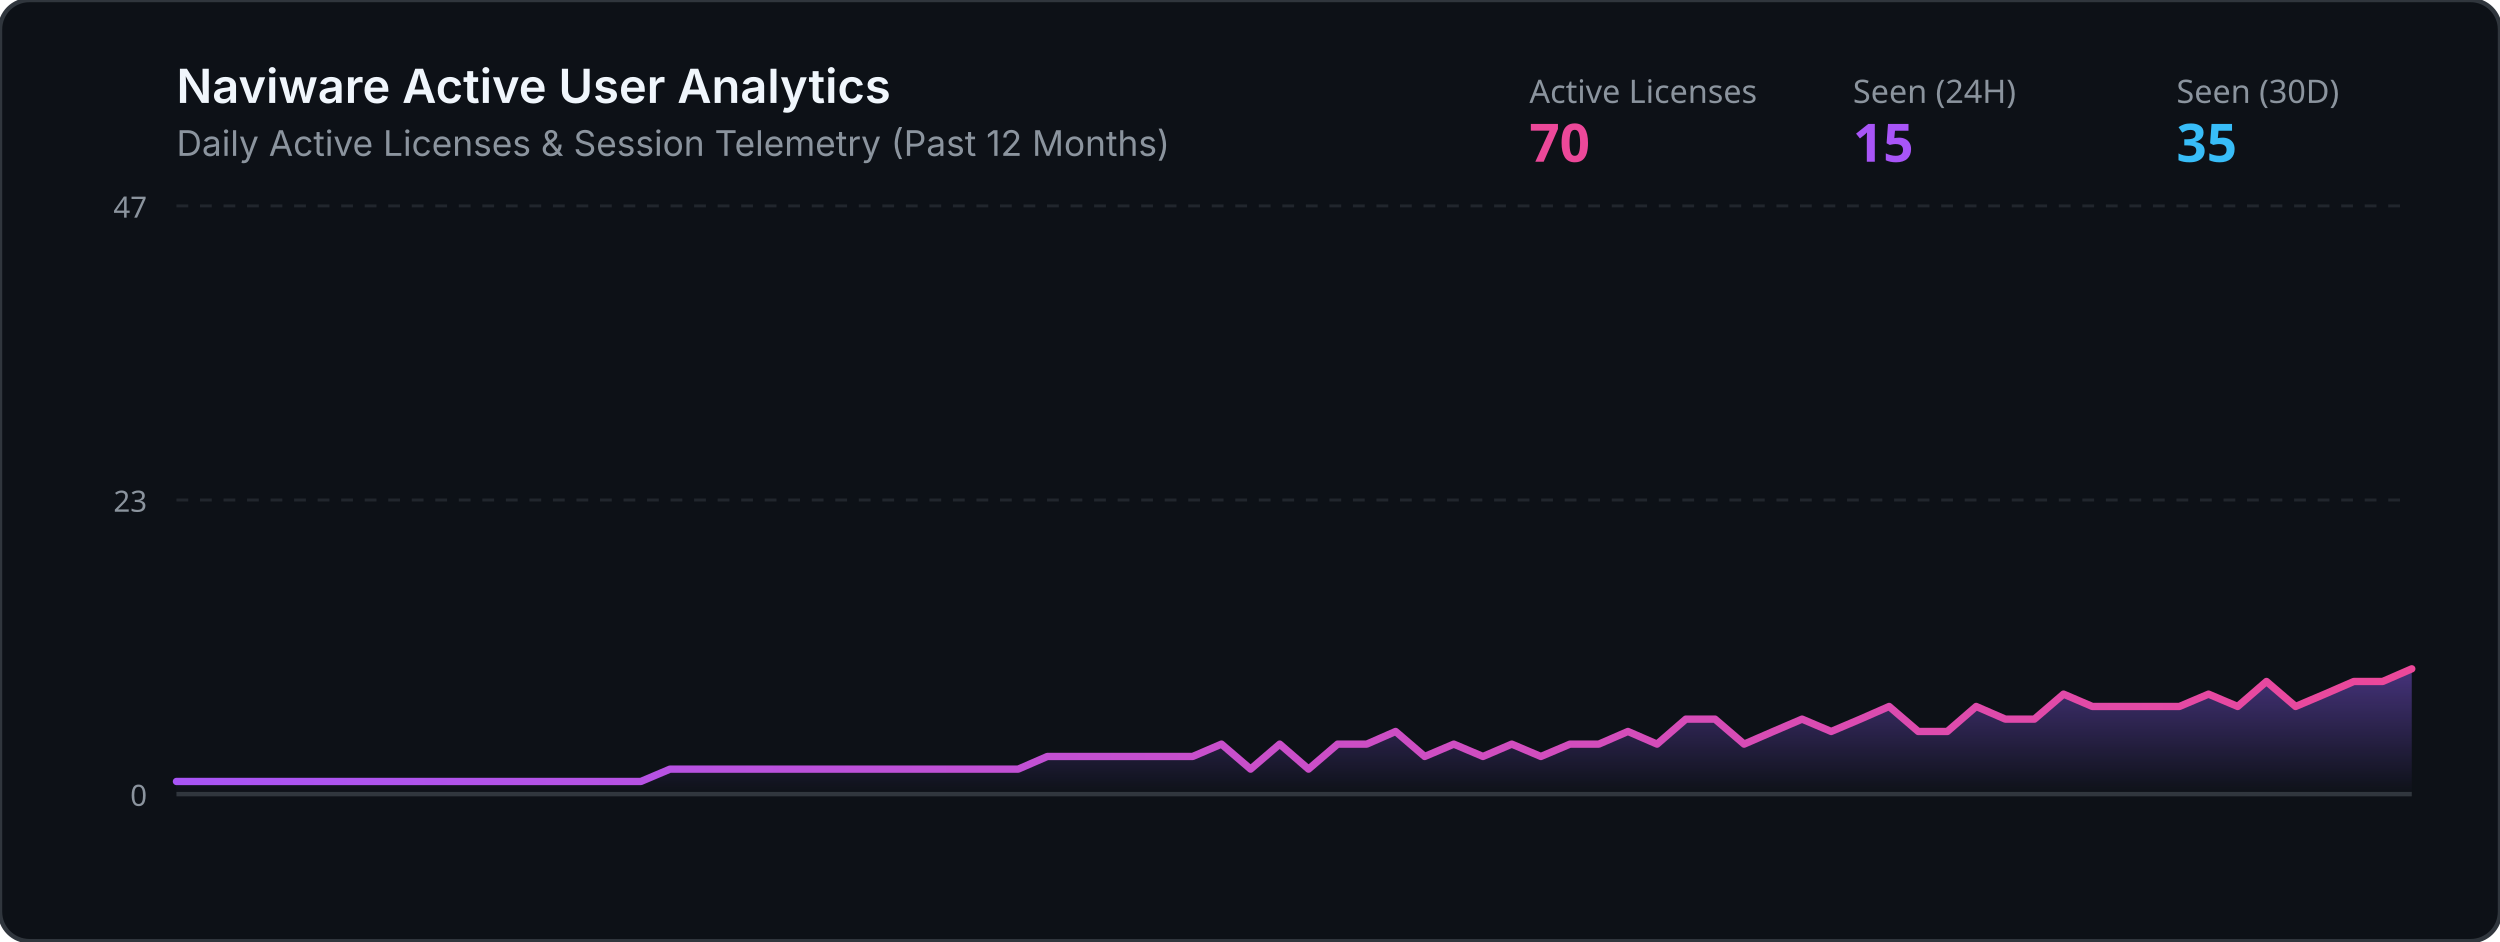
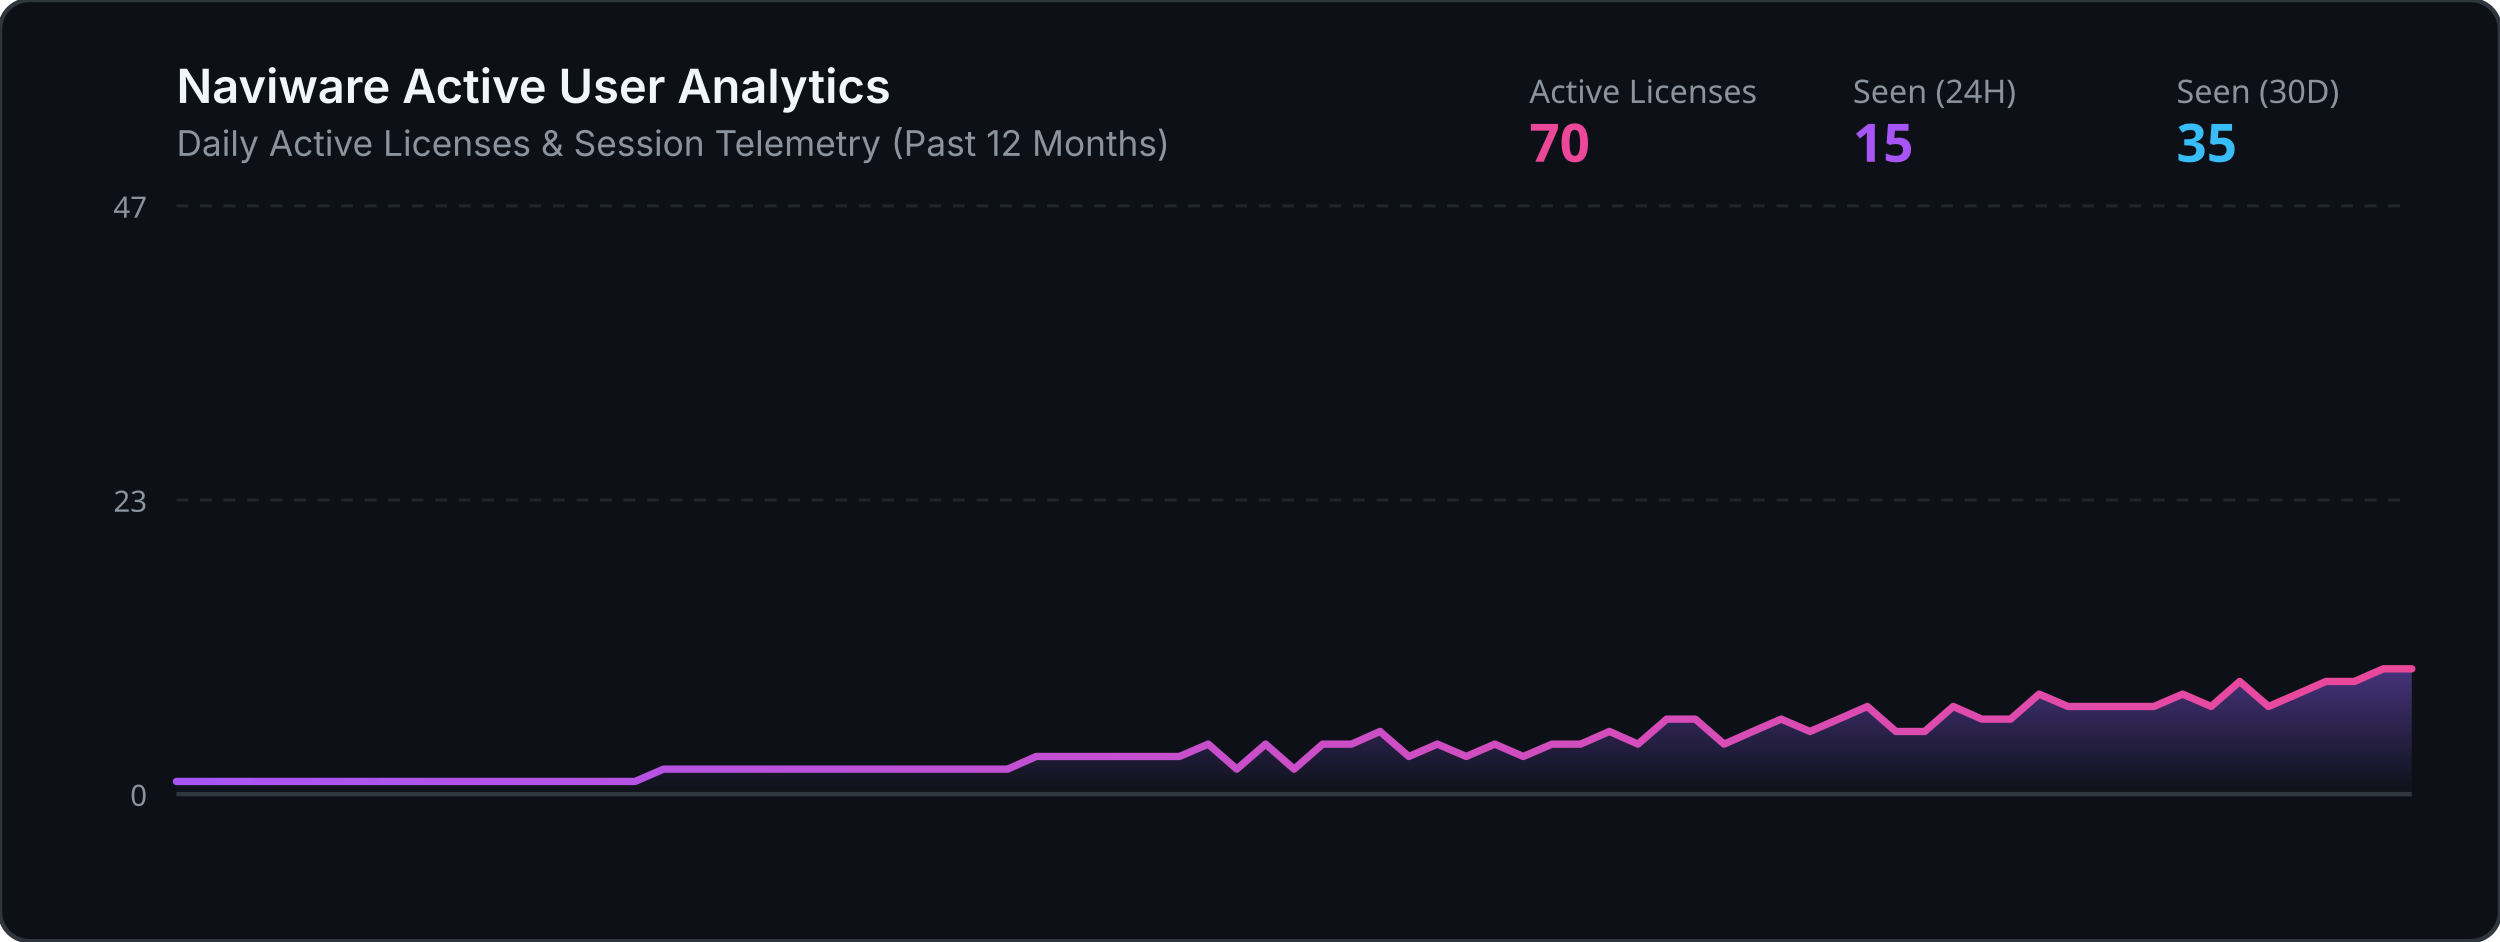
<svg xmlns="http://www.w3.org/2000/svg" viewBox="0 0 850 320" width="100%" height="320">
  <defs>
    <linearGradient id="grad" x1="0%" y1="0%" x2="0%" y2="100%">
      <stop offset="0%" stop-color="#8b5cf6" stop-opacity="0.45" />
      <stop offset="100%" stop-color="#8b5cf6" stop-opacity="0.0" />
    </linearGradient>
    <linearGradient id="lineGrad" x1="0%" y1="0%" x2="100%" y2="0%">
      <stop offset="0%" stop-color="#a855f7" />
      <stop offset="100%" stop-color="#ec4899" />
    </linearGradient>
  </defs>
  <rect width="850" height="320" rx="10" fill="#0d1117" stroke="#30363d" stroke-width="1.5" />
  <text x="60" y="35" fill="#f0f6fc" font-family="-apple-system,BlinkMacSystemFont,Segoe UI,sans-serif" font-size="16" font-weight="600">Naviware Active User Analytics</text>
  <text x="60" y="53" fill="#8b949e" font-family="-apple-system,BlinkMacSystemFont,Segoe UI,sans-serif" font-size="12">Daily Active Licenses &amp; Session Telemetry (Past 12 Months)</text>
  <text x="520" y="35" fill="#8b949e" font-family="sans-serif" font-size="11">Active Licenses</text>
  <text x="520" y="55" fill="#ec4899" font-family="sans-serif" font-size="18" font-weight="bold">70</text>
  <text x="630" y="35" fill="#8b949e" font-family="sans-serif" font-size="11">Seen (24H)</text>
  <text x="630" y="55" fill="#a855f7" font-family="sans-serif" font-size="18" font-weight="bold">15</text>
  <text x="740" y="35" fill="#8b949e" font-family="sans-serif" font-size="11">Seen (30D)</text>
  <text x="740" y="55" fill="#38bdf8" font-family="sans-serif" font-size="18" font-weight="bold">35</text>
  <line x1="60" y1="70" x2="820" y2="70" stroke="#21262d" stroke-width="1" stroke-dasharray="4" />
  <line x1="60" y1="170.0" x2="820" y2="170.0" stroke="#21262d" stroke-width="1" stroke-dasharray="4" />
  <line x1="60" y1="270" x2="820" y2="270" stroke="#30363d" stroke-width="1.5" />
  <text x="50" y="74" fill="#8b949e" font-family="sans-serif" font-size="10" text-anchor="end">47</text>
  <text x="50" y="174.0" fill="#8b949e" font-family="sans-serif" font-size="10" text-anchor="end">23</text>
  <text x="50" y="274" fill="#8b949e" font-family="sans-serif" font-size="10" text-anchor="end">0</text>
-   <polygon points="60,270 60.0,265.7 69.9,265.7 79.7,265.7 89.6,265.7 99.5,265.7 109.4,265.7 119.2,265.7 129.1,265.7 139.0,265.7 148.8,265.7 158.7,265.7 168.6,265.7 178.4,265.7 188.3,265.7 198.2,265.7 208.1,265.7 217.9,265.7 227.8,261.5 237.7,261.5 247.5,261.5 257.4,261.5 267.3,261.5 277.1,261.5 287.0,261.5 296.9,261.5 306.8,261.5 316.6,261.5 326.5,261.5 336.4,261.5 346.2,261.5 356.1,257.2 366.0,257.2 375.8,257.2 385.7,257.2 395.6,257.2 405.5,257.2 415.3,253.0 425.2,261.5 435.1,253.0 444.9,261.5 454.8,253.0 464.7,253.0 474.5,248.7 484.4,257.2 494.3,253.0 504.2,257.2 514.0,253.0 523.9,257.2 533.8,253.0 543.6,253.0 553.5,248.7 563.4,253.0 573.2,244.5 583.1,244.5 593.0,253.0 602.9,248.7 612.7,244.5 622.6,248.7 632.5,244.5 642.3,240.2 652.2,248.7 662.1,248.7 671.9,240.2 681.8,244.5 691.7,244.5 701.6,236.0 711.4,240.2 721.3,240.2 731.2,240.2 741.0,240.2 750.9,236.0 760.8,240.2 770.6,231.7 780.5,240.2 790.4,236.0 800.3,231.7 810.1,231.7 820.0,227.4 820,270" fill="url(#grad)" />
-   <polyline points="60.0,265.7 69.9,265.7 79.7,265.7 89.6,265.7 99.5,265.7 109.4,265.7 119.2,265.7 129.1,265.7 139.0,265.7 148.8,265.7 158.7,265.7 168.6,265.7 178.4,265.7 188.3,265.7 198.2,265.7 208.1,265.7 217.9,265.7 227.8,261.5 237.7,261.5 247.5,261.5 257.4,261.5 267.3,261.5 277.1,261.5 287.0,261.5 296.9,261.5 306.8,261.5 316.6,261.5 326.5,261.5 336.4,261.5 346.2,261.5 356.1,257.2 366.0,257.2 375.8,257.2 385.7,257.2 395.6,257.2 405.5,257.2 415.3,253.0 425.2,261.5 435.1,253.0 444.9,261.5 454.8,253.0 464.7,253.0 474.5,248.7 484.4,257.2 494.3,253.0 504.2,257.2 514.0,253.0 523.9,257.2 533.8,253.0 543.6,253.0 553.5,248.7 563.4,253.0 573.2,244.5 583.1,244.5 593.0,253.0 602.9,248.7 612.7,244.5 622.6,248.7 632.5,244.5 642.3,240.2 652.2,248.7 662.1,248.7 671.9,240.2 681.8,244.5 691.7,244.5 701.6,236.0 711.4,240.2 721.3,240.2 731.2,240.2 741.0,240.2 750.9,236.0 760.8,240.2 770.6,231.7 780.5,240.2 790.4,236.0 800.3,231.7 810.1,231.7 820.0,227.4" fill="none" stroke="url(#lineGrad)" stroke-width="2.5" stroke-linecap="round" stroke-linejoin="round" />
+   <polygon points="60,270 60.0,265.7 69.7,265.7 79.5,265.7 89.2,265.7 99.0,265.7 108.7,265.7 118.5,265.7 128.2,265.7 137.9,265.7 147.7,265.7 157.4,265.7 167.2,265.7 176.9,265.7 186.7,265.7 196.4,265.7 206.2,265.7 215.9,265.7 225.6,261.5 235.4,261.5 245.1,261.5 254.9,261.5 264.6,261.5 274.4,261.5 284.1,261.5 293.8,261.5 303.6,261.5 313.3,261.5 323.1,261.5 332.8,261.5 342.6,261.5 352.3,257.2 362.1,257.2 371.8,257.2 381.5,257.2 391.3,257.2 401.0,257.2 410.8,253.0 420.5,261.5 430.3,253.0 440.0,261.5 449.7,253.0 459.5,253.0 469.2,248.7 479.0,257.2 488.7,253.0 498.5,257.2 508.2,253.0 517.9,257.2 527.7,253.0 537.4,253.0 547.2,248.7 556.9,253.0 566.7,244.5 576.4,244.5 586.2,253.0 595.9,248.7 605.6,244.5 615.4,248.7 625.1,244.5 634.9,240.2 644.6,248.7 654.4,248.7 664.1,240.2 673.8,244.5 683.6,244.5 693.3,236.0 703.1,240.2 712.8,240.2 722.6,240.2 732.3,240.2 742.1,236.0 751.8,240.2 761.5,231.7 771.3,240.2 781.0,236.0 790.8,231.7 800.5,231.7 810.3,227.4 820.0,227.4 820,270" fill="url(#grad)" />
+   <polyline points="60.0,265.7 69.7,265.7 79.5,265.7 89.2,265.7 99.0,265.7 108.7,265.7 118.5,265.7 128.2,265.7 137.9,265.7 147.7,265.7 157.4,265.7 167.2,265.7 176.9,265.7 186.7,265.7 196.4,265.7 206.2,265.7 215.9,265.7 225.6,261.5 235.4,261.5 245.1,261.5 254.9,261.5 264.6,261.5 274.4,261.5 284.1,261.5 293.8,261.5 303.6,261.5 313.3,261.5 323.1,261.5 332.8,261.5 342.6,261.5 352.3,257.2 362.1,257.2 371.8,257.2 381.5,257.2 391.3,257.2 401.0,257.2 410.8,253.0 420.5,261.5 430.3,253.0 440.0,261.5 449.7,253.0 459.5,253.0 469.2,248.7 479.0,257.2 488.7,253.0 498.5,257.2 508.2,253.0 517.9,257.2 527.7,253.0 537.4,253.0 547.2,248.7 556.9,253.0 566.7,244.5 576.4,244.5 586.2,253.0 595.9,248.7 605.6,244.5 615.4,248.7 625.1,244.5 634.9,240.2 644.6,248.7 654.4,248.7 664.1,240.2 673.8,244.5 683.6,244.5 693.3,236.0 703.1,240.2 712.8,240.2 722.6,240.2 732.3,240.2 742.1,236.0 751.8,240.2 761.5,231.7 771.3,240.2 781.0,236.0 790.8,231.7 800.5,231.7 810.3,227.4 820.0,227.4" fill="none" stroke="url(#lineGrad)" stroke-width="2.5" stroke-linecap="round" stroke-linejoin="round" />
</svg>
